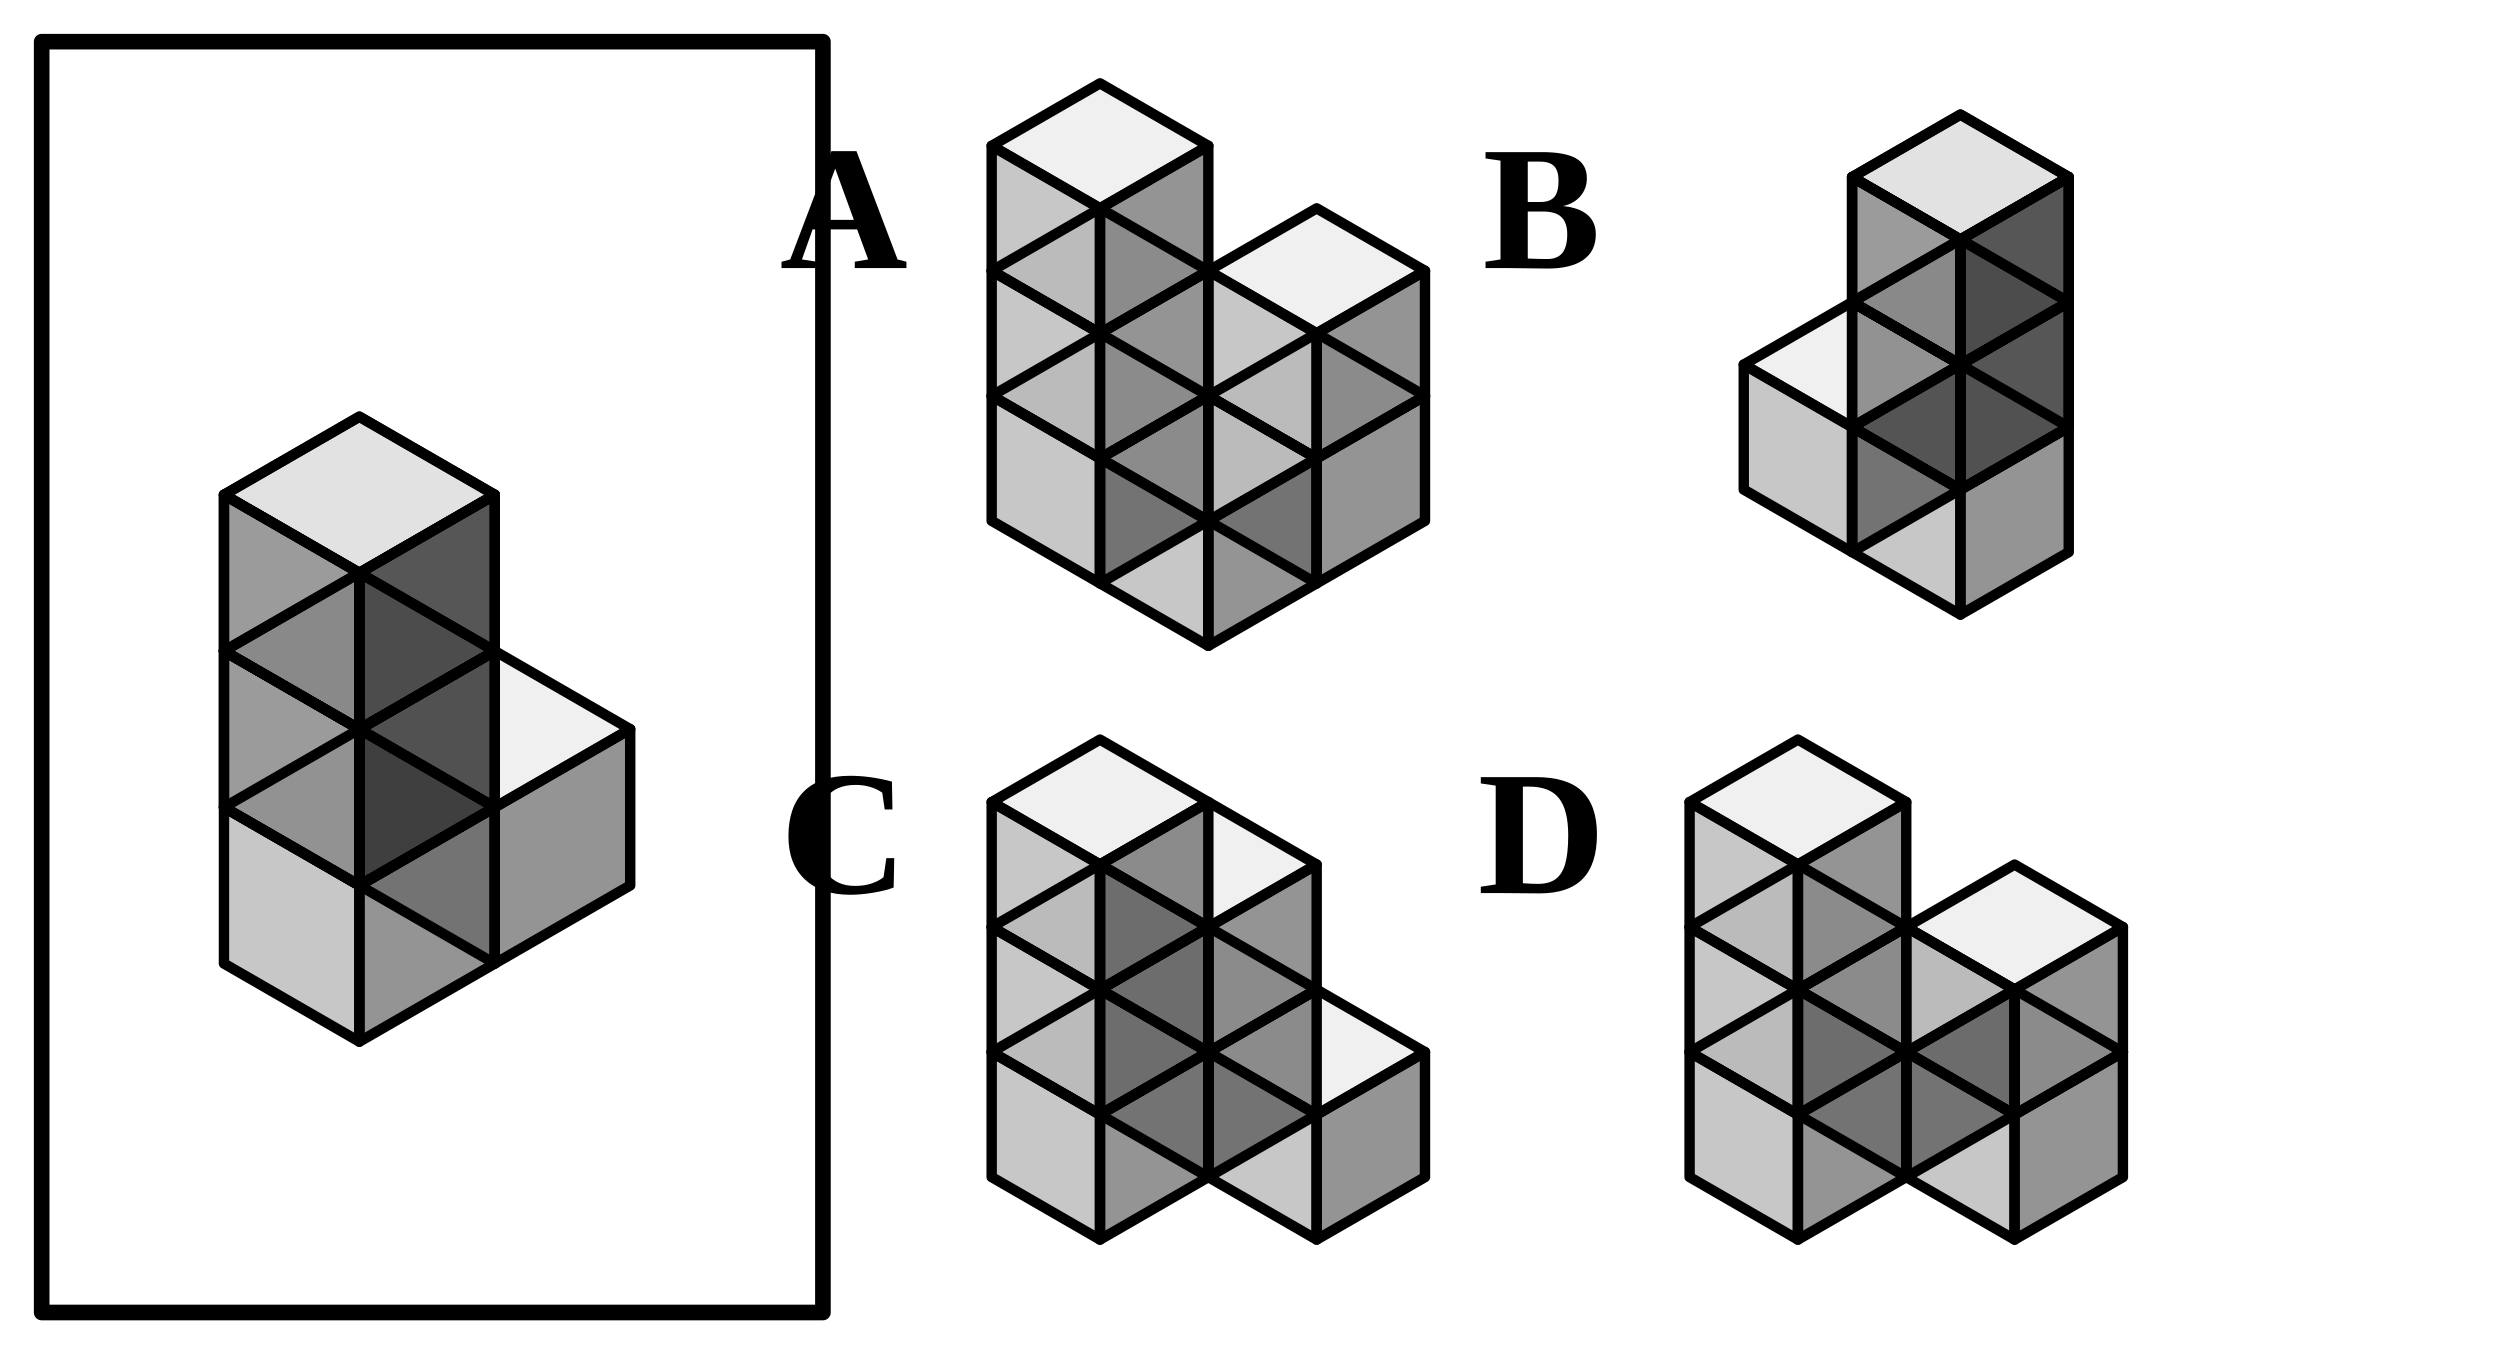
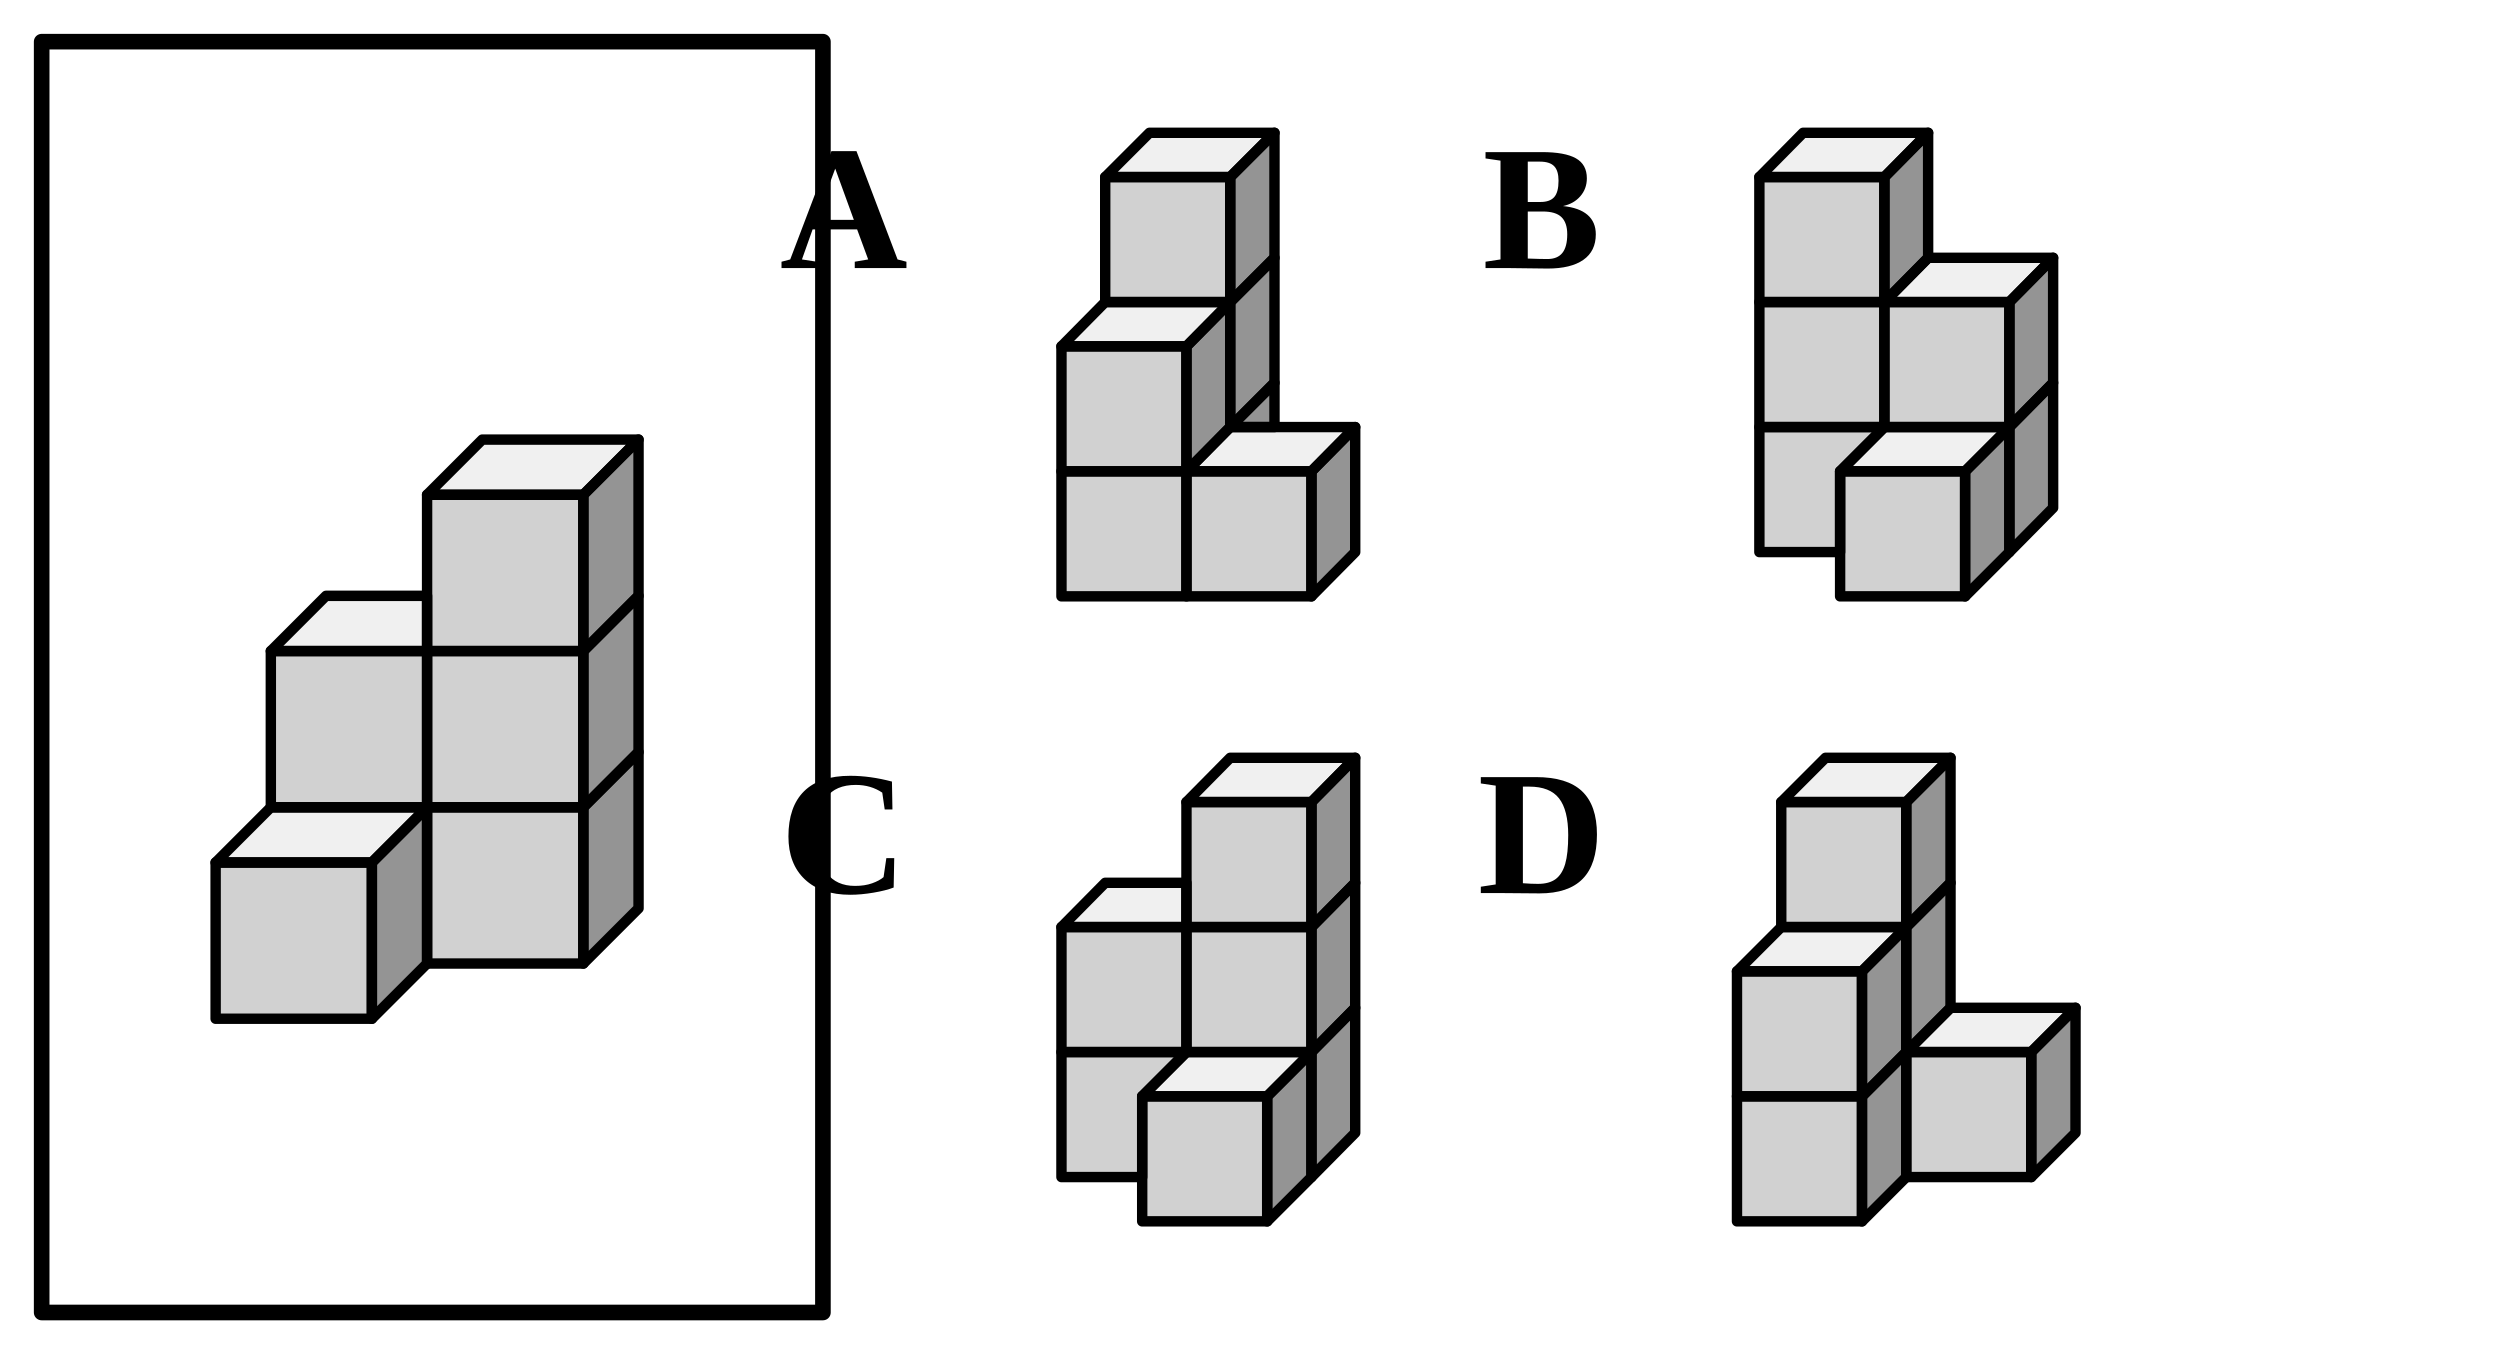
<svg xmlns="http://www.w3.org/2000/svg" viewBox="0 0 480 260" width="480" height="260" fill="none" stroke="currentColor" stroke-width="2" stroke-linejoin="round" stroke-linecap="round">
  <rect x="8.0" y="8.0" width="150.0" height="244.0" fill="none" stroke-width="3" />
-   <polygon points="43.0,125.0 69.0,110.0 95.0,125.0 69.0,140.0" fill="currentColor" fill-opacity="0.06" stroke-width="2" />
-   <polygon points="43.0,155.0 69.0,170.0 69.0,140.0 43.0,125.0" fill="currentColor" fill-opacity="0.22" stroke-width="2" />
-   <polygon points="69.0,170.0 95.0,155.0 95.0,125.0 69.0,140.0" fill="currentColor" fill-opacity="0.42" stroke-width="2" />
-   <polygon points="43.0,95.0 69.0,80.0 95.0,95.0 69.0,110.0" fill="currentColor" fill-opacity="0.06" stroke-width="2" />
-   <polygon points="43.0,125.0 69.0,140.0 69.0,110.0 43.0,95.0" fill="currentColor" fill-opacity="0.22" stroke-width="2" />
-   <polygon points="69.0,140.0 95.0,125.0 95.0,95.0 69.0,110.0" fill="currentColor" fill-opacity="0.42" stroke-width="2" />
-   <polygon points="69.0,140.0 95.0,125.0 121.0,140.0 95.0,155.0" fill="currentColor" fill-opacity="0.06" stroke-width="2" />
-   <polygon points="69.0,170.0 95.0,185.0 95.0,155.0 69.0,140.0" fill="currentColor" fill-opacity="0.22" stroke-width="2" />
-   <polygon points="95.0,185.0 121.0,170.0 121.0,140.0 95.0,155.0" fill="currentColor" fill-opacity="0.42" stroke-width="2" />
-   <polygon points="43.0,155.0 69.0,140.0 95.0,155.0 69.0,170.0" fill="currentColor" fill-opacity="0.06" stroke-width="2" />
-   <polygon points="43.0,185.0 69.0,200.0 69.0,170.0 43.0,155.0" fill="currentColor" fill-opacity="0.22" stroke-width="2" />
-   <polygon points="69.0,200.0 95.0,185.0 95.0,155.0 69.0,170.0" fill="currentColor" fill-opacity="0.42" stroke-width="2" />
-   <polygon points="43.0,125.0 69.0,110.0 95.0,125.0 69.0,140.0" fill="currentColor" fill-opacity="0.06" stroke-width="2" />
-   <polygon points="43.0,155.0 69.0,170.0 69.0,140.0 43.0,125.0" fill="currentColor" fill-opacity="0.22" stroke-width="2" />
-   <polygon points="69.0,170.0 95.0,155.0 95.0,125.0 69.0,140.0" fill="currentColor" fill-opacity="0.42" stroke-width="2" />
-   <polygon points="43.0,95.0 69.0,80.0 95.0,95.0 69.0,110.0" fill="currentColor" fill-opacity="0.06" stroke-width="2" />
-   <polygon points="43.0,125.0 69.0,140.0 69.0,110.0 43.0,95.0" fill="currentColor" fill-opacity="0.22" stroke-width="2" />
-   <polygon points="69.0,140.0 95.0,125.0 95.0,95.0 69.0,110.0" fill="currentColor" fill-opacity="0.42" stroke-width="2" />
-   <polygon points="232.0,76.0 252.8,64.0 273.6,76.0 252.8,88.0" fill="currentColor" fill-opacity="0.06" stroke-width="2" />
-   <polygon points="232.0,100.0 252.8,112.0 252.8,88.0 232.0,76.0" fill="currentColor" fill-opacity="0.22" stroke-width="2" />
-   <polygon points="252.8,112.0 273.6,100.0 273.6,76.0 252.8,88.0" fill="currentColor" fill-opacity="0.42" stroke-width="2" />
-   <polygon points="190.4,76.0 211.2,64.0 232.0,76.0 211.2,88.0" fill="currentColor" fill-opacity="0.06" stroke-width="2" />
-   <polygon points="190.4,100.0 211.2,112.0 211.2,88.0 190.4,76.0" fill="currentColor" fill-opacity="0.22" stroke-width="2" />
-   <polygon points="211.2,112.0 232.0,100.0 232.0,76.0 211.2,88.0" fill="currentColor" fill-opacity="0.42" stroke-width="2" />
-   <polygon points="232.0,52.0 252.8,40.0 273.6,52.0 252.8,64.0" fill="currentColor" fill-opacity="0.06" stroke-width="2" />
-   <polygon points="232.0,76.0 252.8,88.0 252.8,64.0 232.0,52.0" fill="currentColor" fill-opacity="0.22" stroke-width="2" />
-   <polygon points="252.8,88.0 273.6,76.0 273.6,52.0 252.8,64.0" fill="currentColor" fill-opacity="0.42" stroke-width="2" />
-   <polygon points="190.4,52.0 211.2,40.0 232.0,52.0 211.2,64.0" fill="currentColor" fill-opacity="0.06" stroke-width="2" />
-   <polygon points="190.4,76.0 211.2,88.0 211.2,64.0 190.4,52.0" fill="currentColor" fill-opacity="0.22" stroke-width="2" />
-   <polygon points="211.2,88.0 232.0,76.0 232.0,52.0 211.2,64.0" fill="currentColor" fill-opacity="0.42" stroke-width="2" />
-   <polygon points="190.4,28.0 211.2,16.0 232.0,28.0 211.2,40.0" fill="currentColor" fill-opacity="0.06" stroke-width="2" />
-   <polygon points="190.4,52.0 211.2,64.0 211.2,40.0 190.4,28.0" fill="currentColor" fill-opacity="0.22" stroke-width="2" />
-   <polygon points="211.2,64.0 232.0,52.0 232.0,28.0 211.2,40.0" fill="currentColor" fill-opacity="0.42" stroke-width="2" />
-   <polygon points="211.2,88.0 232.0,76.0 252.8,88.0 232.0,100.0" fill="currentColor" fill-opacity="0.06" stroke-width="2" />
-   <polygon points="211.2,112.0 232.0,124.0 232.0,100.0 211.2,88.0" fill="currentColor" fill-opacity="0.22" stroke-width="2" />
-   <polygon points="232.0,124.0 252.8,112.0 252.8,88.0 232.0,100.0" fill="currentColor" fill-opacity="0.42" stroke-width="2" />
+   <polygon points="122.6,174.4 122.6,144.4 112.0,155.0 112.0,185.0" fill="currentColor" fill-opacity="0.42" stroke-width="2" />
+   <polygon points="112.0,185.0 112.0,155.0 82.0,155.0 82.0,185.0" fill="currentColor" fill-opacity="0.18" stroke-width="2" />
+   <polygon points="82.0,125.0 82.0,114.4 62.6,114.4 52.0,125.0" fill="currentColor" fill-opacity="0.06" stroke-width="2" />
+   <polygon points="82.0,155.0 82.0,125.0 52.0,125.0 52.0,155.0" fill="currentColor" fill-opacity="0.18" stroke-width="2" />
+   <polygon points="122.6,144.4 122.6,114.4 112.0,125.0 112.0,155.0" fill="currentColor" fill-opacity="0.42" stroke-width="2" />
+   <polygon points="112.0,155.0 112.0,125.0 82.0,125.0 82.0,155.0" fill="currentColor" fill-opacity="0.18" stroke-width="2" />
+   <polygon points="112.0,95.0 122.6,84.4 92.6,84.4 82.0,95.0" fill="currentColor" fill-opacity="0.06" stroke-width="2" />
+   <polygon points="122.6,114.4 122.6,84.4 112.0,95.0 112.0,125.0" fill="currentColor" fill-opacity="0.42" stroke-width="2" />
+   <polygon points="112.0,125.0 112.0,95.0 82.0,95.0 82.0,125.0" fill="currentColor" fill-opacity="0.18" stroke-width="2" />
+   <polygon points="41.4,165.6 71.4,165.6 82.0,155.0 52.0,155.0" fill="currentColor" fill-opacity="0.06" stroke-width="2" />
+   <polygon points="71.4,195.6 82.0,185.0 82.0,155.0 71.4,165.6" fill="currentColor" fill-opacity="0.42" stroke-width="2" />
+   <polygon points="41.4,195.6 71.4,195.6 71.4,165.6 41.4,165.6" fill="currentColor" fill-opacity="0.18" stroke-width="2" />
+   <polygon points="244.7,73.5 236.2,82.0 244.7,82.0" fill="currentColor" fill-opacity="0.42" stroke-width="2" />
+   <polygon points="244.7,73.5 244.7,49.5 236.2,58.0 236.2,82.0" fill="currentColor" fill-opacity="0.42" stroke-width="2" />
+   <polygon points="236.2,34.0 244.7,25.5 220.7,25.5 212.2,34.0" fill="currentColor" fill-opacity="0.06" stroke-width="2" />
+   <polygon points="244.7,49.5 244.7,25.5 236.2,34.0 236.2,58.0" fill="currentColor" fill-opacity="0.42" stroke-width="2" />
+   <polygon points="236.2,58.0 236.2,34.0 212.2,34.0 212.2,58.0" fill="currentColor" fill-opacity="0.18" stroke-width="2" />
+   <polygon points="227.8,114.5 227.8,90.5 203.8,90.5 203.8,114.5" fill="currentColor" fill-opacity="0.18" stroke-width="2" />
+   <polygon points="251.8,90.5 260.2,82.0 236.2,82.0 227.8,90.5" fill="currentColor" fill-opacity="0.06" stroke-width="2" />
+   <polygon points="260.2,106.0 260.2,82.0 251.8,90.5 251.8,114.5" fill="currentColor" fill-opacity="0.42" stroke-width="2" />
+   <polygon points="251.8,114.5 251.8,90.5 227.8,90.5 227.8,114.5" fill="currentColor" fill-opacity="0.18" stroke-width="2" />
+   <polygon points="203.8,66.5 227.8,66.5 236.2,58.0 212.2,58.0" fill="currentColor" fill-opacity="0.06" stroke-width="2" />
+   <polygon points="227.8,90.5 236.2,82.0 236.2,58.0 227.8,66.5" fill="currentColor" fill-opacity="0.42" stroke-width="2" />
+   <polygon points="203.8,90.5 227.8,90.5 227.8,66.5 203.8,66.5" fill="currentColor" fill-opacity="0.18" stroke-width="2" />
  <text x="162.0" y="40.0" font-family="inherit" font-size="34" font-weight="bold" fill="currentColor" stroke="none" text-anchor="middle" dominant-baseline="central">A</text>
-   <polygon points="355.6,58.0 376.4,46.0 397.2,58.0 376.4,70.0" fill="currentColor" fill-opacity="0.06" stroke-width="2" />
-   <polygon points="355.6,82.0 376.4,94.0 376.4,70.0 355.6,58.0" fill="currentColor" fill-opacity="0.22" stroke-width="2" />
-   <polygon points="376.4,94.0 397.2,82.0 397.2,58.0 376.4,70.0" fill="currentColor" fill-opacity="0.42" stroke-width="2" />
-   <polygon points="355.6,34.0 376.4,22.0 397.2,34.0 376.4,46.0" fill="currentColor" fill-opacity="0.06" stroke-width="2" />
-   <polygon points="355.6,58.0 376.4,70.0 376.4,46.0 355.6,34.0" fill="currentColor" fill-opacity="0.22" stroke-width="2" />
-   <polygon points="376.4,70.0 397.2,58.0 397.2,34.0 376.4,46.0" fill="currentColor" fill-opacity="0.42" stroke-width="2" />
-   <polygon points="334.8,70.0 355.6,58.0 376.4,70.0 355.6,82.0" fill="currentColor" fill-opacity="0.06" stroke-width="2" />
-   <polygon points="334.8,94.0 355.6,106.0 355.6,82.0 334.8,70.0" fill="currentColor" fill-opacity="0.22" stroke-width="2" />
-   <polygon points="355.6,106.0 376.4,94.0 376.4,70.0 355.6,82.0" fill="currentColor" fill-opacity="0.42" stroke-width="2" />
-   <polygon points="355.6,82.0 376.4,70.0 397.2,82.0 376.4,94.0" fill="currentColor" fill-opacity="0.06" stroke-width="2" />
-   <polygon points="355.6,106.0 376.4,118.0 376.4,94.0 355.6,82.0" fill="currentColor" fill-opacity="0.22" stroke-width="2" />
-   <polygon points="376.4,118.0 397.2,106.0 397.2,82.0 376.4,94.0" fill="currentColor" fill-opacity="0.42" stroke-width="2" />
-   <polygon points="355.6,58.0 376.4,46.0 397.2,58.0 376.4,70.0" fill="currentColor" fill-opacity="0.06" stroke-width="2" />
-   <polygon points="355.6,82.0 376.4,94.0 376.4,70.0 355.6,58.0" fill="currentColor" fill-opacity="0.22" stroke-width="2" />
-   <polygon points="376.4,94.0 397.2,82.0 397.2,58.0 376.4,70.0" fill="currentColor" fill-opacity="0.42" stroke-width="2" />
-   <polygon points="355.6,34.0 376.4,22.0 397.2,34.0 376.4,46.0" fill="currentColor" fill-opacity="0.06" stroke-width="2" />
-   <polygon points="355.6,58.0 376.4,70.0 376.4,46.0 355.6,34.0" fill="currentColor" fill-opacity="0.22" stroke-width="2" />
-   <polygon points="376.4,70.0 397.2,58.0 397.2,34.0 376.4,46.0" fill="currentColor" fill-opacity="0.42" stroke-width="2" />
+   <polygon points="353.3,106.0 353.3,90.5 361.8,82.0 337.8,82.0 337.8,106.0" fill="currentColor" fill-opacity="0.18" stroke-width="2" />
+   <polygon points="394.2,97.5 394.2,73.5 385.8,82.0 385.8,106.0" fill="currentColor" fill-opacity="0.42" stroke-width="2" />
+   <polygon points="361.8,82.0 361.8,58.0 337.8,58.0 337.8,82.0" fill="currentColor" fill-opacity="0.18" stroke-width="2" />
+   <polygon points="385.8,58.0 394.2,49.5 370.2,49.5 361.8,58.0" fill="currentColor" fill-opacity="0.06" stroke-width="2" />
+   <polygon points="394.2,73.5 394.2,49.5 385.8,58.0 385.8,82.0" fill="currentColor" fill-opacity="0.42" stroke-width="2" />
+   <polygon points="385.8,82.0 385.8,58.0 361.8,58.0 361.8,82.0" fill="currentColor" fill-opacity="0.18" stroke-width="2" />
+   <polygon points="361.8,34.0 370.2,25.5 346.2,25.5 337.8,34.0" fill="currentColor" fill-opacity="0.06" stroke-width="2" />
+   <polygon points="370.2,49.5 370.2,25.5 361.8,34.0 361.8,58.0" fill="currentColor" fill-opacity="0.42" stroke-width="2" />
+   <polygon points="361.8,58.0 361.8,34.0 337.8,34.0 337.8,58.0" fill="currentColor" fill-opacity="0.18" stroke-width="2" />
+   <polygon points="353.3,90.5 377.3,90.5 385.8,82.0 361.8,82.0" fill="currentColor" fill-opacity="0.06" stroke-width="2" />
+   <polygon points="377.3,114.5 385.8,106.0 385.8,82.0 377.3,90.5" fill="currentColor" fill-opacity="0.42" stroke-width="2" />
+   <polygon points="353.3,114.5 377.3,114.5 377.3,90.5 353.3,90.5" fill="currentColor" fill-opacity="0.18" stroke-width="2" />
  <text x="296.0" y="40.0" font-family="inherit" font-size="34" font-weight="bold" fill="currentColor" stroke="none" text-anchor="middle" dominant-baseline="central">B</text>
-   <polygon points="211.2,190.0 232.0,178.0 252.8,190.0 232.0,202.0" fill="currentColor" fill-opacity="0.06" stroke-width="2" />
-   <polygon points="211.2,214.0 232.0,226.0 232.0,202.0 211.2,190.0" fill="currentColor" fill-opacity="0.22" stroke-width="2" />
-   <polygon points="232.0,226.0 252.8,214.0 252.8,190.0 232.0,202.0" fill="currentColor" fill-opacity="0.42" stroke-width="2" />
-   <polygon points="211.2,166.0 232.0,154.0 252.8,166.0 232.0,178.0" fill="currentColor" fill-opacity="0.06" stroke-width="2" />
-   <polygon points="211.2,190.0 232.0,202.0 232.0,178.0 211.2,166.0" fill="currentColor" fill-opacity="0.22" stroke-width="2" />
-   <polygon points="232.0,202.0 252.8,190.0 252.8,166.0 232.0,178.0" fill="currentColor" fill-opacity="0.42" stroke-width="2" />
-   <polygon points="232.0,202.0 252.8,190.0 273.6,202.0 252.8,214.0" fill="currentColor" fill-opacity="0.06" stroke-width="2" />
-   <polygon points="232.0,226.0 252.8,238.0 252.8,214.0 232.0,202.0" fill="currentColor" fill-opacity="0.22" stroke-width="2" />
-   <polygon points="252.8,238.0 273.6,226.0 273.6,202.0 252.8,214.0" fill="currentColor" fill-opacity="0.42" stroke-width="2" />
-   <polygon points="190.4,202.0 211.2,190.0 232.0,202.0 211.2,214.0" fill="currentColor" fill-opacity="0.06" stroke-width="2" />
-   <polygon points="190.4,226.0 211.2,238.0 211.2,214.0 190.4,202.0" fill="currentColor" fill-opacity="0.22" stroke-width="2" />
-   <polygon points="211.2,238.0 232.0,226.0 232.0,202.0 211.2,214.0" fill="currentColor" fill-opacity="0.42" stroke-width="2" />
-   <polygon points="190.4,178.0 211.2,166.0 232.0,178.0 211.2,190.0" fill="currentColor" fill-opacity="0.06" stroke-width="2" />
-   <polygon points="190.4,202.0 211.2,214.0 211.2,190.0 190.4,178.0" fill="currentColor" fill-opacity="0.22" stroke-width="2" />
-   <polygon points="211.2,214.0 232.0,202.0 232.0,178.0 211.2,190.0" fill="currentColor" fill-opacity="0.42" stroke-width="2" />
-   <polygon points="190.4,154.0 211.2,142.0 232.0,154.0 211.2,166.0" fill="currentColor" fill-opacity="0.06" stroke-width="2" />
-   <polygon points="190.4,178.0 211.2,190.0 211.2,166.0 190.4,154.0" fill="currentColor" fill-opacity="0.22" stroke-width="2" />
-   <polygon points="211.2,190.0 232.0,178.0 232.0,154.0 211.2,166.0" fill="currentColor" fill-opacity="0.42" stroke-width="2" />
+   <polygon points="219.3,226.0 219.3,210.5 227.8,202.0 203.8,202.0 203.8,226.0" fill="currentColor" fill-opacity="0.18" stroke-width="2" />
+   <polygon points="260.2,217.5 260.2,193.5 251.8,202.0 251.8,226.0" fill="currentColor" fill-opacity="0.42" stroke-width="2" />
+   <polygon points="227.8,178.0 227.8,169.5 212.2,169.5 203.8,178.0" fill="currentColor" fill-opacity="0.06" stroke-width="2" />
+   <polygon points="227.8,202.0 227.8,178.0 203.8,178.0 203.8,202.0" fill="currentColor" fill-opacity="0.18" stroke-width="2" />
+   <polygon points="260.2,193.5 260.2,169.5 251.8,178.0 251.8,202.0" fill="currentColor" fill-opacity="0.42" stroke-width="2" />
+   <polygon points="251.8,202.0 251.8,178.0 227.8,178.0 227.8,202.0" fill="currentColor" fill-opacity="0.18" stroke-width="2" />
+   <polygon points="251.8,154.0 260.2,145.5 236.2,145.5 227.8,154.0" fill="currentColor" fill-opacity="0.06" stroke-width="2" />
+   <polygon points="260.2,169.5 260.2,145.5 251.8,154.0 251.8,178.0" fill="currentColor" fill-opacity="0.42" stroke-width="2" />
+   <polygon points="251.8,178.0 251.8,154.0 227.8,154.0 227.8,178.0" fill="currentColor" fill-opacity="0.18" stroke-width="2" />
+   <polygon points="219.3,210.5 243.3,210.5 251.8,202.0 227.8,202.0" fill="currentColor" fill-opacity="0.06" stroke-width="2" />
+   <polygon points="243.3,234.5 251.8,226.0 251.8,202.0 243.3,210.5" fill="currentColor" fill-opacity="0.42" stroke-width="2" />
+   <polygon points="219.3,234.5 243.3,234.5 243.3,210.5 219.3,210.5" fill="currentColor" fill-opacity="0.18" stroke-width="2" />
  <text x="162.0" y="160.0" font-family="inherit" font-size="34" font-weight="bold" fill="currentColor" stroke="none" text-anchor="middle" dominant-baseline="central">C</text>
-   <polygon points="345.2,190.0 366.0,178.0 386.8,190.0 366.0,202.0" fill="currentColor" fill-opacity="0.06" stroke-width="2" />
-   <polygon points="345.2,214.0 366.0,226.0 366.0,202.0 345.2,190.0" fill="currentColor" fill-opacity="0.22" stroke-width="2" />
-   <polygon points="366.0,226.0 386.8,214.0 386.8,190.0 366.0,202.0" fill="currentColor" fill-opacity="0.42" stroke-width="2" />
-   <polygon points="366.0,202.0 386.8,190.0 407.6,202.0 386.8,214.0" fill="currentColor" fill-opacity="0.06" stroke-width="2" />
-   <polygon points="366.0,226.0 386.8,238.0 386.8,214.0 366.0,202.0" fill="currentColor" fill-opacity="0.22" stroke-width="2" />
-   <polygon points="386.8,238.0 407.6,226.0 407.6,202.0 386.8,214.0" fill="currentColor" fill-opacity="0.42" stroke-width="2" />
-   <polygon points="324.4,202.0 345.2,190.0 366.0,202.0 345.2,214.0" fill="currentColor" fill-opacity="0.06" stroke-width="2" />
-   <polygon points="324.4,226.0 345.2,238.0 345.2,214.0 324.4,202.0" fill="currentColor" fill-opacity="0.22" stroke-width="2" />
-   <polygon points="345.2,238.0 366.0,226.0 366.0,202.0 345.2,214.0" fill="currentColor" fill-opacity="0.42" stroke-width="2" />
-   <polygon points="366.0,178.0 386.8,166.0 407.6,178.0 386.8,190.0" fill="currentColor" fill-opacity="0.06" stroke-width="2" />
-   <polygon points="366.0,202.0 386.8,214.0 386.8,190.0 366.0,178.0" fill="currentColor" fill-opacity="0.22" stroke-width="2" />
-   <polygon points="386.8,214.0 407.6,202.0 407.6,178.0 386.8,190.0" fill="currentColor" fill-opacity="0.42" stroke-width="2" />
-   <polygon points="324.4,178.0 345.2,166.0 366.0,178.0 345.2,190.0" fill="currentColor" fill-opacity="0.06" stroke-width="2" />
-   <polygon points="324.4,202.0 345.2,214.0 345.2,190.0 324.4,178.0" fill="currentColor" fill-opacity="0.22" stroke-width="2" />
-   <polygon points="345.2,214.0 366.0,202.0 366.0,178.0 345.2,190.0" fill="currentColor" fill-opacity="0.42" stroke-width="2" />
-   <polygon points="324.4,154.0 345.2,142.0 366.0,154.0 345.2,166.0" fill="currentColor" fill-opacity="0.06" stroke-width="2" />
-   <polygon points="324.4,178.0 345.2,190.0 345.2,166.0 324.4,154.0" fill="currentColor" fill-opacity="0.22" stroke-width="2" />
-   <polygon points="345.2,190.0 366.0,178.0 366.0,154.0 345.2,166.0" fill="currentColor" fill-opacity="0.42" stroke-width="2" />
+   <polygon points="390.0,202.0 398.5,193.5 374.5,193.5 366.0,202.0" fill="currentColor" fill-opacity="0.06" stroke-width="2" />
+   <polygon points="398.5,217.5 398.5,193.5 390.0,202.0 390.0,226.0" fill="currentColor" fill-opacity="0.42" stroke-width="2" />
+   <polygon points="390.0,226.0 390.0,202.0 366.0,202.0 366.0,226.0" fill="currentColor" fill-opacity="0.18" stroke-width="2" />
+   <polygon points="374.5,193.5 374.5,169.5 366.0,178.0 366.0,202.0" fill="currentColor" fill-opacity="0.42" stroke-width="2" />
+   <polygon points="366.0,154.0 374.5,145.5 350.5,145.5 342.0,154.0" fill="currentColor" fill-opacity="0.06" stroke-width="2" />
+   <polygon points="374.5,169.5 374.5,145.5 366.0,154.0 366.0,178.0" fill="currentColor" fill-opacity="0.42" stroke-width="2" />
+   <polygon points="366.0,178.0 366.0,154.0 342.0,154.0 342.0,178.0" fill="currentColor" fill-opacity="0.18" stroke-width="2" />
+   <polygon points="366.0,226.0 366.0,202.0 357.5,210.5 357.5,234.5" fill="currentColor" fill-opacity="0.42" stroke-width="2" />
+   <polygon points="357.5,234.5 357.5,210.5 333.5,210.5 333.5,234.5" fill="currentColor" fill-opacity="0.18" stroke-width="2" />
+   <polygon points="333.5,186.5 357.5,186.5 366.0,178.0 342.0,178.0" fill="currentColor" fill-opacity="0.06" stroke-width="2" />
+   <polygon points="357.5,210.5 366.0,202.0 366.0,178.0 357.5,186.5" fill="currentColor" fill-opacity="0.42" stroke-width="2" />
+   <polygon points="333.5,210.5 357.5,210.5 357.5,186.5 333.5,186.5" fill="currentColor" fill-opacity="0.18" stroke-width="2" />
  <text x="296.0" y="160.0" font-family="inherit" font-size="34" font-weight="bold" fill="currentColor" stroke="none" text-anchor="middle" dominant-baseline="central">D</text>
</svg>
